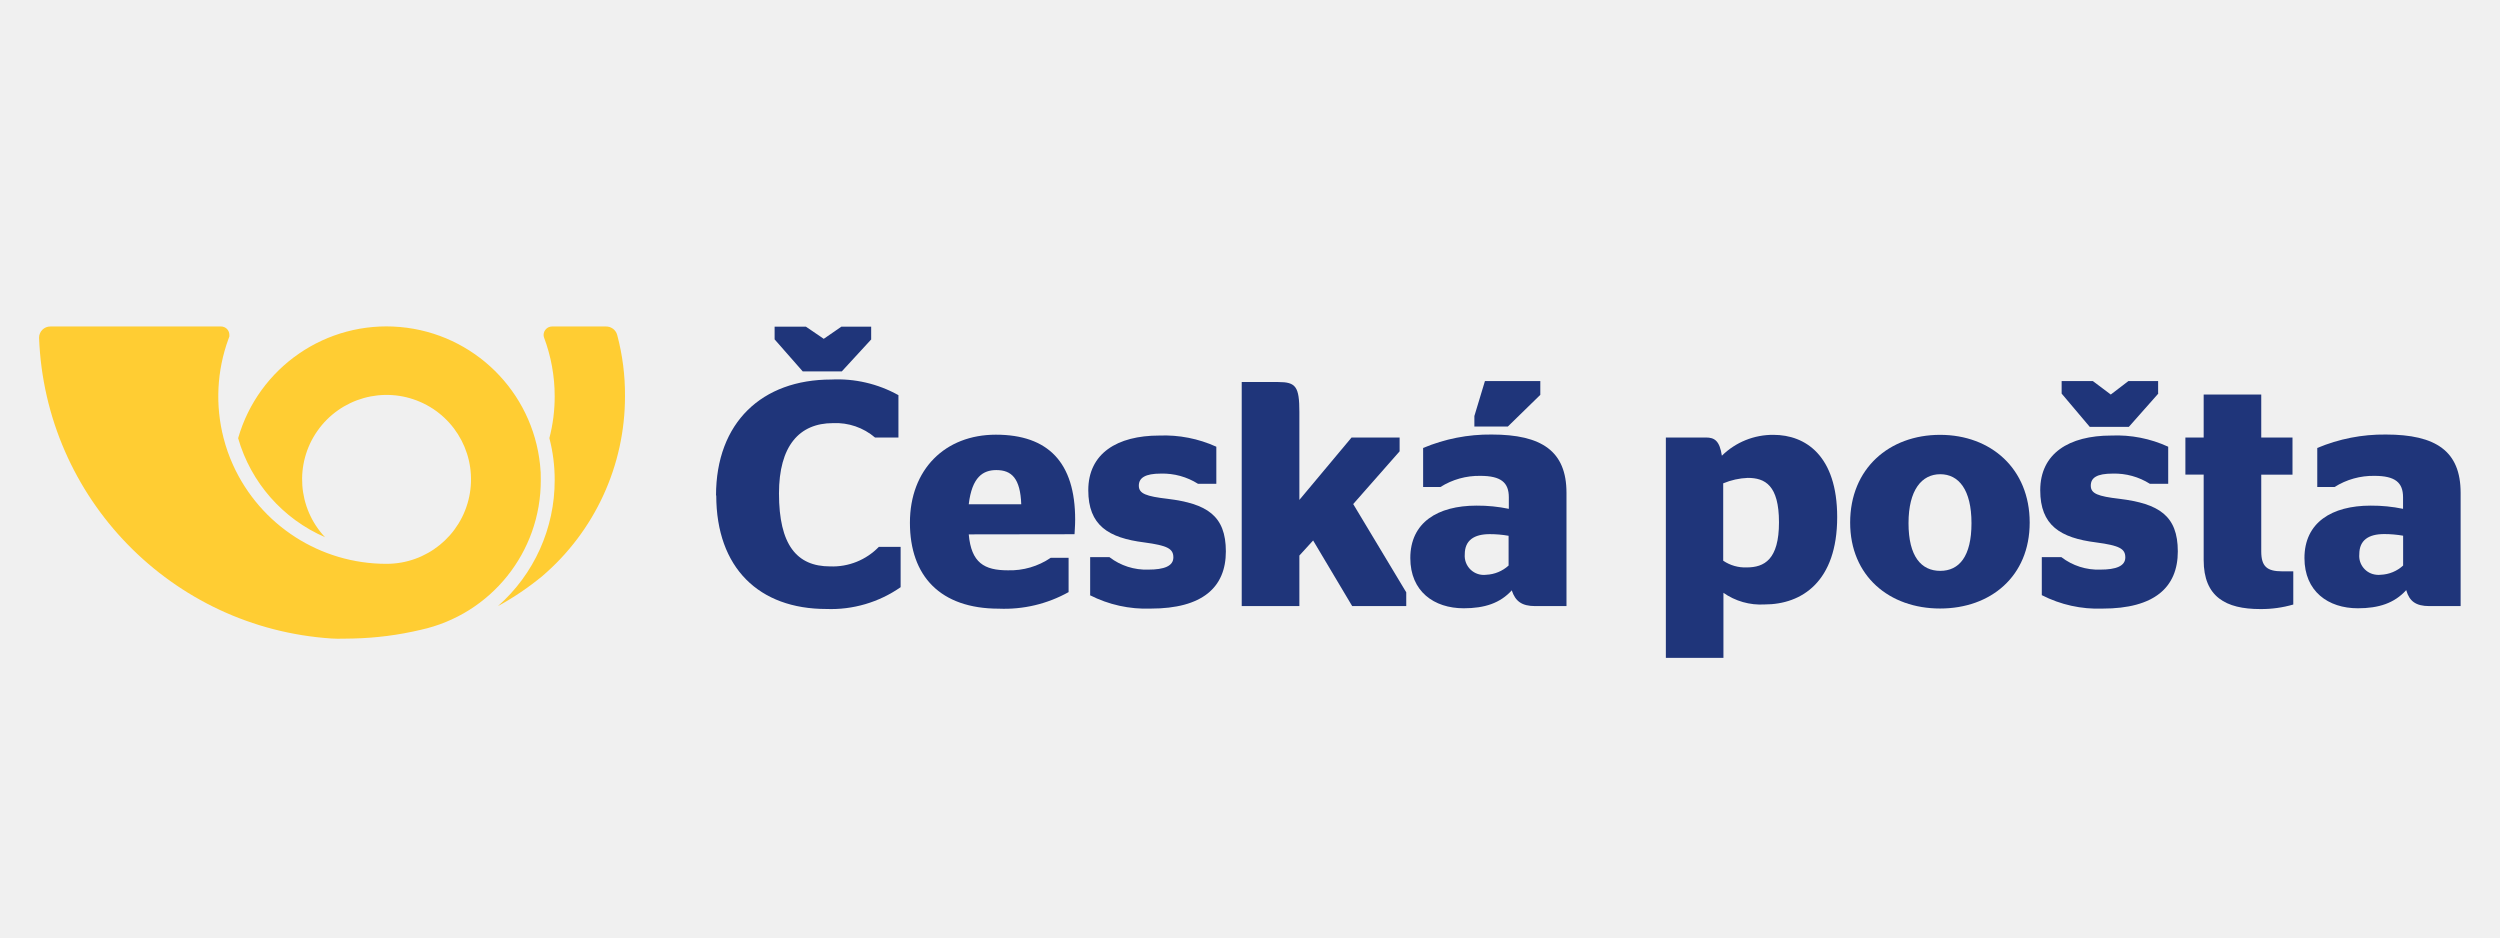
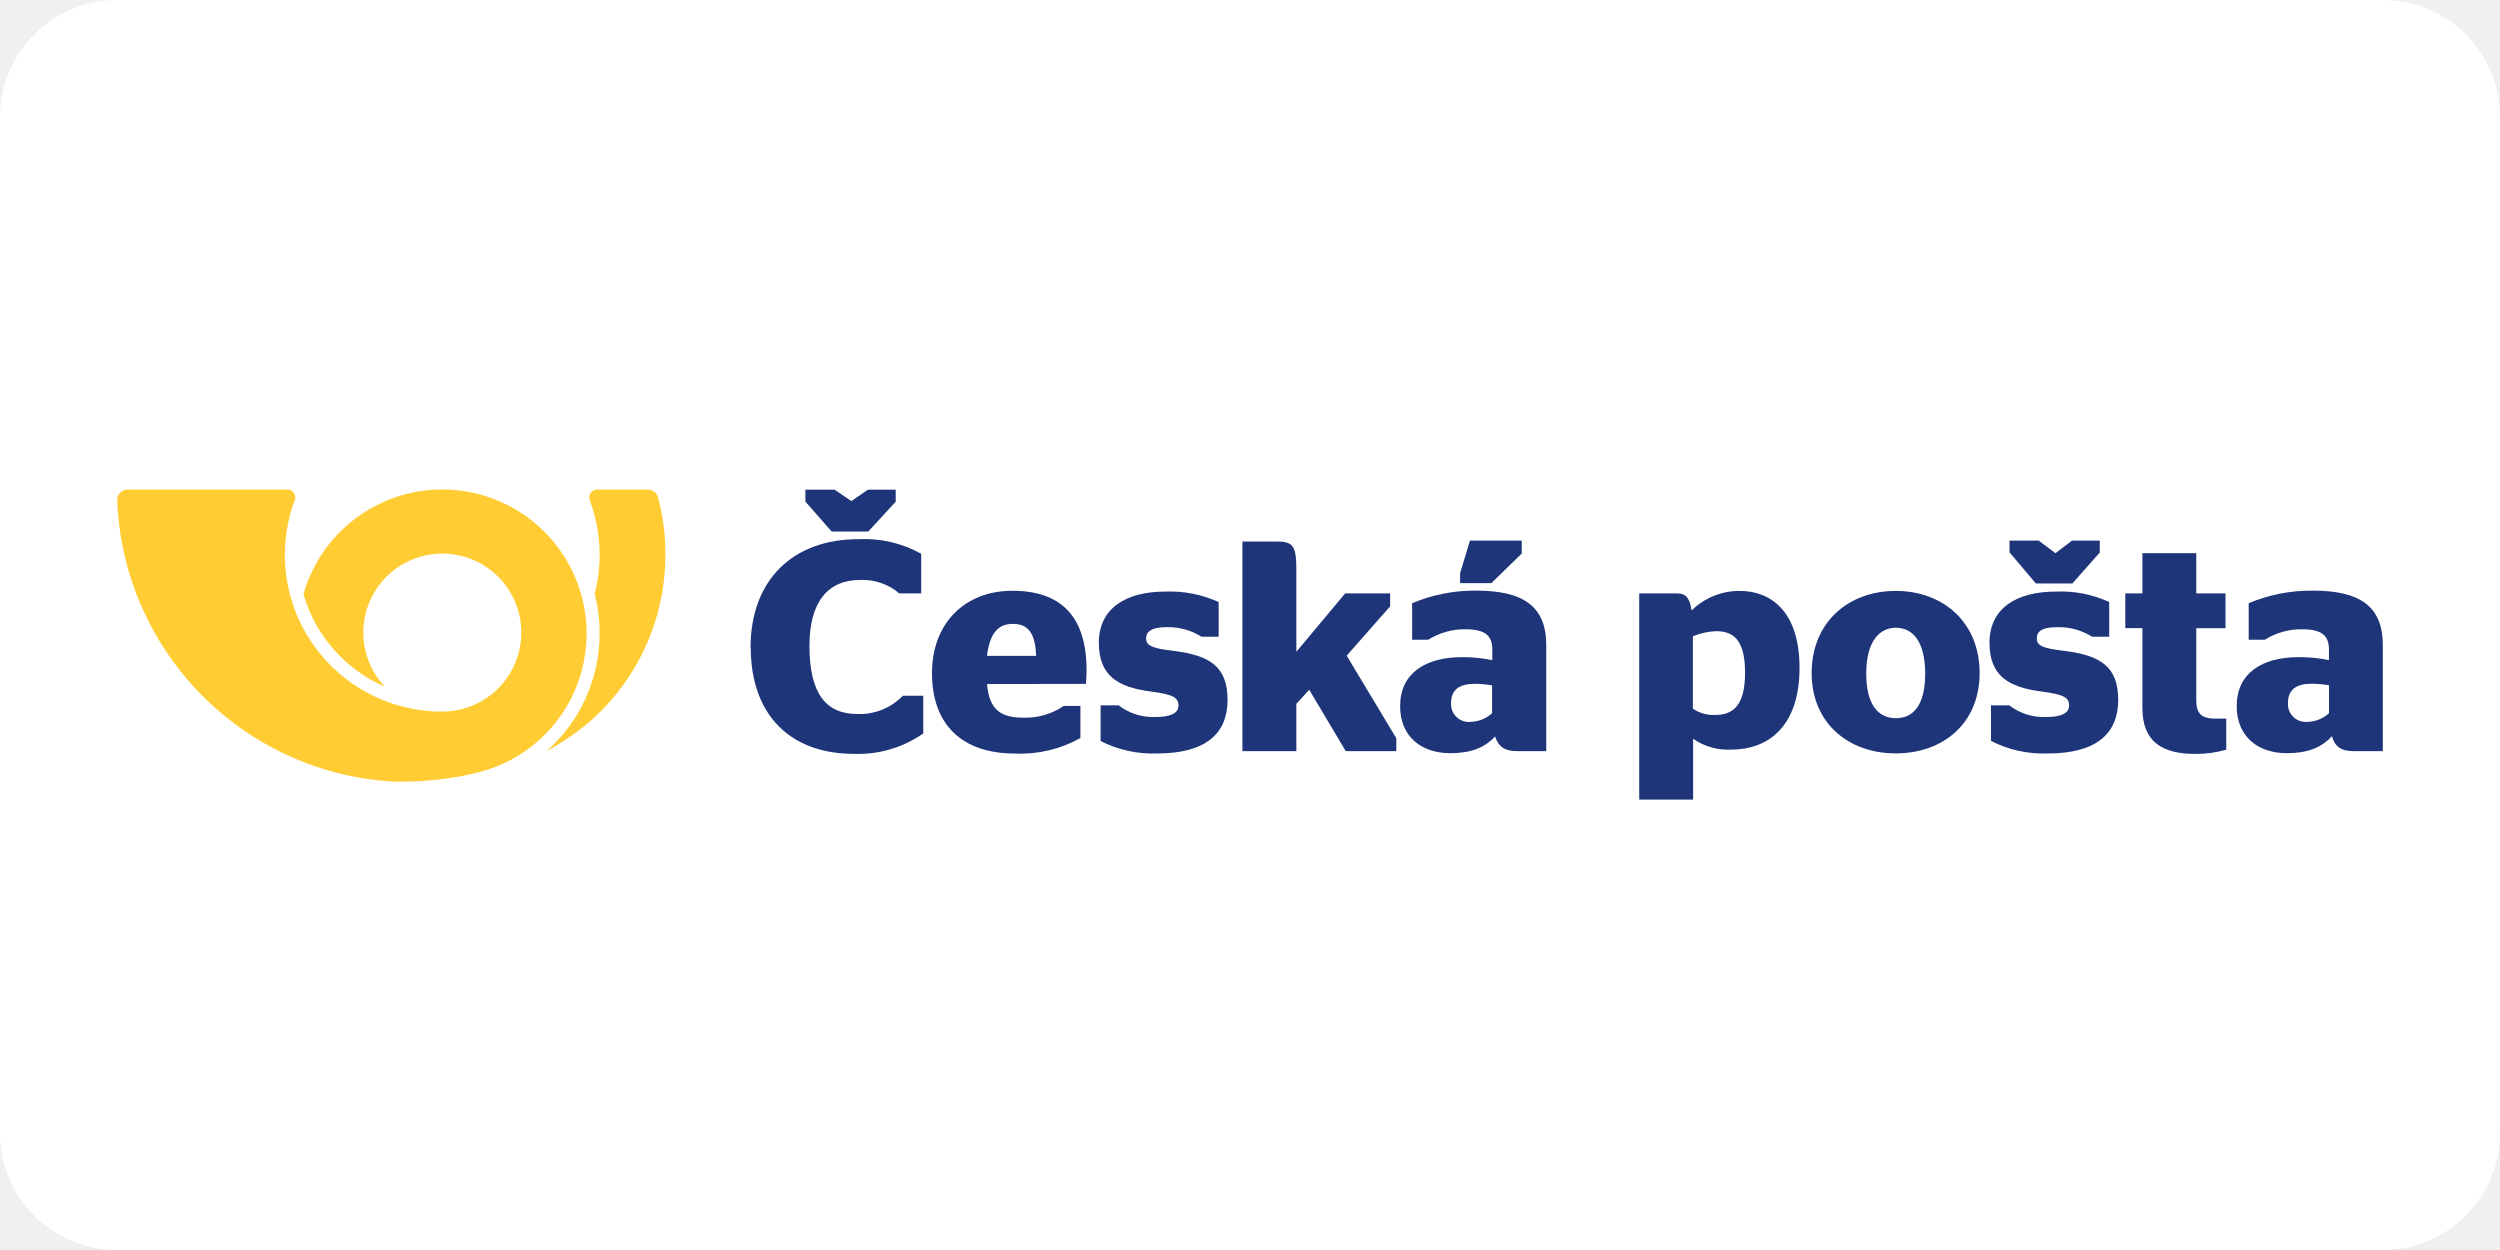
- <svg xmlns="http://www.w3.org/2000/svg" viewBox="0 0 320 120">
-   <defs>
-     <style>.a{fill:none;}.b{fill:#ffcd33;fill-rule:evenodd;}.c{fill:#1f357a;}</style>
-   </defs>
-   <rect class="a" width="320" height="120" />
-   <path class="b" d="M6.44,41.79A1.44,1.44,0,0,0,5,43.22,40.1,40.1,0,0,0,42.46,81.73c.9.06,1.8,0,2.71,0a41.51,41.51,0,0,0,8.67-1.11A19.56,19.56,0,0,0,69.22,61.45a13.79,13.79,0,0,0-.09-1.93,19.76,19.76,0,0,0-38.65-3.43A19.77,19.77,0,0,0,41.6,68.76a10.81,10.81,0,1,1,7.88,3.41A21.54,21.54,0,0,1,29.83,59.52a21,21,0,0,1-1.21-3.44,21.38,21.38,0,0,1,.62-12.69l.12-.32v-.21a1.07,1.07,0,0,0-1.07-1.07H6.44" />
-   <path class="b" d="M79,42.87a29.71,29.71,0,0,1,1,7.85,30.27,30.27,0,0,1-10.56,23,36.13,36.13,0,0,1-5.7,3.86A21.45,21.45,0,0,0,71,61.45a21.14,21.14,0,0,0-.68-5.37A21.06,21.06,0,0,0,71,50.72a21.41,21.41,0,0,0-1.36-7.51,1,1,0,0,1-.06-.35,1.09,1.09,0,0,1,1.08-1.07h6.89A1.47,1.47,0,0,1,79,42.87" />
-   <path class="c" d="M91.68,63.4c0,9.31,5.49,14.55,14.09,14.55a15.58,15.58,0,0,0,9.51-2.79V70h-2.79a8.23,8.23,0,0,1-6.23,2.5c-4.3,0-6.55-2.79-6.55-9.34,0-6.06,2.58-9,6.92-9A7.73,7.73,0,0,1,112,56h3V50.58a16,16,0,0,0-8.6-2c-8.85,0-14.75,5.48-14.75,14.86m19.87-20-3.77,4.1h-5l-3.6-4.1V41.81h4l2.29,1.56,2.26-1.56h3.81v1.56" />
-   <path class="c" d="M124,68.4c.32,3.65,2,4.6,5,4.6a9.26,9.26,0,0,0,5.49-1.6h2.29v4.39a16.86,16.86,0,0,1-8.93,2.12c-7.49,0-11.38-4.17-11.38-11s4.5-11.27,11-11.27c6.71,0,10.15,3.57,10.15,10.86,0,.86-.08,1.64-.08,1.88Zm0-3.85h6.72c-.12-3.32-1.23-4.38-3.19-4.38-1.68,0-3.12.86-3.53,4.38" />
-   <path class="c" d="M139.54,76.14V71.31H142a7.72,7.72,0,0,0,5,1.6c2,0,3.19-.45,3.19-1.56s-.73-1.52-3.72-1.92c-4.59-.58-7.17-2.17-7.17-6.68,0-4.71,3.69-7,9.09-7a16.1,16.1,0,0,1,7.3,1.43v4.75h-2.34a8.48,8.48,0,0,0-4.75-1.31c-2,0-2.83.53-2.83,1.55s.94,1.36,3.69,1.68c5,.62,7.45,2.13,7.45,6.73s-3,7.32-9.62,7.32a15.84,15.84,0,0,1-7.79-1.72" />
-   <path class="c" d="M166.31,64,173,56h6.15v1.77l-5.94,6.75L180,75.82v1.76h-6.92l-5-8.4-1.76,1.93v6.47h-7.38V48.9h4.67c2.26,0,2.71.58,2.71,3.85V64" />
-   <path class="c" d="M193.54,75.53c-1.51,1.68-3.52,2.33-6.18,2.33-3.81,0-6.84-2.16-6.84-6.43,0-4.54,3.48-6.71,8.48-6.71a19.75,19.75,0,0,1,4.13.41V63.65c0-1.88-1-2.74-3.64-2.74a9.27,9.27,0,0,0-5.12,1.43h-2.21v-5a22,22,0,0,1,8.77-1.72c6.42,0,9.58,2.13,9.58,7.46v14.5h-4c-1.72,0-2.54-.62-3-2m-.41-7a13.93,13.93,0,0,0-2.41-.21c-2,0-3.2.78-3.2,2.58a2.44,2.44,0,0,0,2.75,2.62,4.55,4.55,0,0,0,2.86-1.18Zm-4.38-14V53.25l1.35-4.47h7.09v1.76L193,54.6h-4.3" />
-   <path class="c" d="M220.6,75.86v8.35h-7.37V56h5.12c1.11,0,1.76.41,2.05,2.33a9.3,9.3,0,0,1,6.6-2.67c4.1,0,8.16,2.66,8.16,10.53,0,8.24-4.51,11.18-9.3,11.18a8.32,8.32,0,0,1-5.29-1.51m0-14v9.91a5,5,0,0,0,3,.86c2.26,0,4.14-1,4.14-5.77s-1.8-5.69-4-5.69a9.06,9.06,0,0,0-3.12.69" />
-   <path class="c" d="M236.82,66.89c0-6.92,5-11.23,11.51-11.23S259.8,60,259.8,66.89s-5,11-11.47,11-11.51-4.13-11.51-11m15.53.08c0-4.3-1.64-6.27-4-6.27s-4.06,2-4.06,6.27,1.64,6.1,4.06,6.1,4-1.84,4-6.1" />
-   <path class="c" d="M261.35,76.14V71.31h2.5a7.72,7.72,0,0,0,5,1.6c2,0,3.19-.45,3.19-1.56s-.73-1.52-3.73-1.92c-4.59-.58-7.16-2.17-7.16-6.68,0-4.71,3.68-7,9.09-7a15.78,15.78,0,0,1,7.29,1.43v4.75h-2.34a8.48,8.48,0,0,0-4.75-1.31c-2.05,0-2.82.53-2.82,1.55s.93,1.36,3.69,1.68c5,.62,7.45,2.13,7.45,6.73s-3,7.32-9.63,7.32a15.78,15.78,0,0,1-7.78-1.72m14.91-25.8-3.77,4.26h-5l-3.6-4.26v-1.6h4l2.29,1.72,2.25-1.72h3.81v1.56" />
-   <path class="c" d="M279.73,56h2.34V50.5h7.37V56h4v4.76h-4v9.82c0,1.93.74,2.55,2.67,2.55h1.43v4.25a14.67,14.67,0,0,1-4.22.58c-4.42,0-7.25-1.56-7.25-6.27V60.75h-2.34V56" />
-   <path class="c" d="M308,75.53c-1.52,1.68-3.53,2.33-6.19,2.33-3.8,0-6.84-2.16-6.84-6.43,0-4.54,3.48-6.71,8.48-6.71a19.84,19.84,0,0,1,4.14.41V63.65c0-1.88-1-2.74-3.65-2.74a9.27,9.27,0,0,0-5.12,1.43h-2.21v-5a22,22,0,0,1,8.77-1.72c6.43,0,9.58,2.13,9.58,7.46v14.5h-4c-1.72,0-2.55-.62-2.95-2m-.41-3.15V68.57a14,14,0,0,0-2.42-.21c-2,0-3.19.78-3.19,2.58a2.42,2.42,0,0,0,2.19,2.63,2,2,0,0,0,.55,0,4.5,4.5,0,0,0,2.87-1.18" />
+ <svg xmlns="http://www.w3.org/2000/svg" width="128" height="64" viewBox="0 0 128 64" fill="none">
+   <rect width="128" height="64" rx="6" fill="white" />
+   <path fill-rule="evenodd" clip-rule="evenodd" d="M6.539 25.064C6.397 25.064 6.26 25.12 6.159 25.221C6.058 25.321 6.001 25.457 6 25.599C6.139 29.311 7.65 32.838 10.239 35.5C12.829 38.162 16.313 39.77 20.019 40.011C20.356 40.034 20.693 40.011 21.033 40.011C22.127 39.988 23.214 39.848 24.278 39.596C25.913 39.238 27.376 38.331 28.423 37.026C29.471 35.72 30.039 34.096 30.034 32.422C30.04 32.181 30.028 31.939 30 31.7C29.825 29.991 29.059 28.396 27.837 27.19C26.613 25.984 25.009 25.241 23.298 25.09C21.587 24.938 19.876 25.386 18.46 26.358C17.043 27.33 16.009 28.765 15.536 30.416C15.837 31.464 16.366 32.433 17.086 33.252C17.805 34.072 18.697 34.723 19.697 35.158C19.06 34.479 18.677 33.602 18.611 32.674C18.545 31.746 18.801 30.823 19.336 30.062C19.872 29.301 20.653 28.747 21.548 28.494C22.444 28.242 23.399 28.306 24.253 28.675C25.107 29.045 25.808 29.698 26.236 30.523C26.665 31.349 26.797 32.297 26.608 33.209C26.419 34.12 25.922 34.938 25.201 35.526C24.479 36.113 23.577 36.434 22.646 36.434C21.095 36.436 19.576 35.99 18.271 35.151C16.967 34.311 15.933 33.113 15.292 31.7C15.104 31.284 14.953 30.854 14.84 30.412C14.434 28.842 14.515 27.186 15.072 25.663L15.117 25.543V25.465C15.117 25.358 15.074 25.257 14.999 25.182C14.924 25.107 14.822 25.064 14.716 25.064H6.539Z" fill="#FFCD33" />
+   <path fill-rule="evenodd" clip-rule="evenodd" d="M33.694 25.468C33.949 26.427 34.075 27.415 34.068 28.406C34.07 30.041 33.717 31.657 33.035 33.143C32.353 34.629 31.357 35.949 30.116 37.014C29.453 37.562 28.739 38.046 27.983 38.458C28.839 37.703 29.524 36.774 29.993 35.733C30.461 34.692 30.703 33.563 30.7 32.422C30.702 31.744 30.616 31.068 30.446 30.412C30.616 29.757 30.702 29.083 30.7 28.406C30.7 27.446 30.528 26.494 30.191 25.596C30.176 25.554 30.168 25.509 30.169 25.465C30.171 25.358 30.214 25.257 30.29 25.182C30.365 25.108 30.467 25.065 30.573 25.064H33.151C33.274 25.061 33.394 25.1 33.492 25.173C33.591 25.246 33.662 25.35 33.694 25.468Z" fill="#FFCD33" />
+   <path d="M38.439 33.152C38.439 36.636 40.494 38.597 43.712 38.597C44.981 38.645 46.23 38.279 47.271 37.553V35.622H46.227C45.926 35.933 45.563 36.177 45.161 36.338C44.759 36.499 44.328 36.574 43.896 36.557C42.286 36.557 41.444 35.513 41.444 33.062C41.444 30.794 42.41 29.694 44.034 29.694C44.767 29.66 45.486 29.906 46.044 30.382H47.166V28.354C46.185 27.807 45.07 27.548 43.948 27.605C40.636 27.605 38.428 29.656 38.428 33.167M45.864 25.682L44.453 27.216H42.582L41.235 25.682V25.072H42.732L43.589 25.655L44.435 25.072H45.86V25.655" fill="#1F357A" />
+   <path d="M50.535 35.023C50.654 36.389 51.283 36.744 52.406 36.744C53.137 36.767 53.856 36.557 54.46 36.145H55.317V37.788C54.298 38.357 53.141 38.632 51.975 38.582C49.172 38.582 47.717 37.021 47.717 34.465C47.717 31.909 49.401 30.247 51.833 30.247C54.344 30.247 55.632 31.584 55.632 34.312C55.632 34.634 55.602 34.925 55.602 35.015L50.535 35.023ZM50.535 33.582H53.05C53.005 32.34 52.589 31.943 51.856 31.943C51.227 31.943 50.688 32.265 50.535 33.582Z" fill="#1F357A" />
+   <path d="M56.351 37.919V36.112H57.271C57.806 36.524 58.468 36.736 59.142 36.711C59.891 36.711 60.336 36.542 60.336 36.127C60.336 35.711 60.063 35.558 58.944 35.408C57.226 35.191 56.261 34.596 56.261 32.908C56.261 31.146 57.642 30.289 59.663 30.289C60.602 30.251 61.538 30.435 62.395 30.824V32.602H61.519C60.988 32.266 60.369 32.095 59.741 32.111C58.993 32.111 58.682 32.31 58.682 32.691C58.682 33.073 59.034 33.2 60.063 33.32C61.934 33.552 62.851 34.117 62.851 35.839C62.851 37.56 61.728 38.578 59.251 38.578C58.24 38.616 57.236 38.394 56.336 37.934" fill="#1F357A" />
+   <path d="M66.369 33.376L68.872 30.382H71.174V31.045L68.951 33.571L71.492 37.8V38.458H68.902L67.031 35.315L66.373 36.037V38.458H63.611V27.725H65.358C66.204 27.725 66.373 27.942 66.373 29.166V33.376" fill="#1F357A" />
+   <path d="M76.56 37.691C75.995 38.32 75.242 38.563 74.247 38.563C72.821 38.563 71.687 37.755 71.687 36.157C71.687 34.458 72.989 33.646 74.861 33.646C75.38 33.642 75.898 33.694 76.406 33.799V33.245C76.406 32.542 76.032 32.22 75.044 32.22C74.367 32.207 73.701 32.393 73.128 32.755H72.301V30.884C73.339 30.447 74.456 30.228 75.583 30.24C77.986 30.24 79.168 31.037 79.168 33.032V38.458H77.671C77.027 38.458 76.721 38.226 76.548 37.71M76.395 35.09C76.097 35.038 75.795 35.012 75.493 35.012C74.745 35.012 74.296 35.303 74.296 35.977C74.284 36.113 74.304 36.25 74.352 36.377C74.401 36.504 74.477 36.619 74.576 36.713C74.674 36.807 74.793 36.878 74.922 36.92C75.052 36.963 75.189 36.975 75.325 36.958C75.722 36.94 76.101 36.784 76.395 36.516V35.09ZM74.756 29.851V29.353L75.261 27.68H77.914V28.339L76.358 29.858H74.748" fill="#1F357A" />
+   <path d="M86.687 37.815V40.94H83.928V30.382H85.845C86.26 30.382 86.503 30.536 86.612 31.254C86.938 30.934 87.324 30.68 87.747 30.509C88.171 30.337 88.625 30.251 89.082 30.255C90.616 30.255 92.136 31.25 92.136 34.196C92.136 37.279 90.448 38.38 88.655 38.38C87.95 38.421 87.252 38.222 86.675 37.815M86.675 32.575V36.284C87.006 36.508 87.399 36.621 87.798 36.606C88.644 36.606 89.347 36.232 89.347 34.447C89.347 32.661 88.674 32.317 87.85 32.317C87.449 32.333 87.054 32.421 86.683 32.575" fill="#1F357A" />
+   <path d="M92.757 34.458C92.757 31.868 94.628 30.255 97.064 30.255C99.501 30.255 101.357 31.879 101.357 34.458C101.357 37.036 99.486 38.574 97.064 38.574C94.643 38.574 92.757 37.029 92.757 34.458ZM98.569 34.488C98.569 32.878 97.955 32.141 97.072 32.141C96.189 32.141 95.552 32.89 95.552 34.488C95.552 36.086 96.166 36.771 97.072 36.771C97.978 36.771 98.569 36.082 98.569 34.488Z" fill="#1F357A" />
+   <path d="M101.937 37.919V36.112H102.873C103.407 36.524 104.069 36.736 104.744 36.711C105.492 36.711 105.938 36.542 105.938 36.127C105.938 35.711 105.664 35.558 104.542 35.408C102.824 35.191 101.862 34.596 101.862 32.908C101.862 31.146 103.239 30.289 105.264 30.289C106.203 30.247 107.138 30.431 107.992 30.824V32.602H107.116C106.585 32.266 105.967 32.095 105.339 32.111C104.572 32.111 104.283 32.309 104.283 32.691C104.283 33.073 104.631 33.2 105.664 33.32C107.536 33.552 108.452 34.117 108.452 35.839C108.452 37.56 107.33 38.578 104.849 38.578C103.839 38.616 102.836 38.395 101.937 37.934M107.517 28.279L106.106 29.873H104.235L102.887 28.279V27.68H104.384L105.241 28.324L106.084 27.68H107.509V28.264" fill="#1F357A" />
+   <path d="M108.815 30.382H109.691V28.324H112.449V30.382H113.946V32.164H112.449V35.839C112.449 36.561 112.726 36.793 113.449 36.793H113.984V38.383C113.471 38.532 112.939 38.605 112.404 38.6C110.75 38.6 109.691 38.017 109.691 36.254V32.16H108.815V30.382Z" fill="#1F357A" />
+   <path d="M119.395 37.691C118.826 38.32 118.074 38.563 117.079 38.563C115.656 38.563 114.519 37.755 114.519 36.157C114.519 34.458 115.821 33.646 117.692 33.646C118.213 33.642 118.732 33.694 119.242 33.799V33.245C119.242 32.542 118.867 32.22 117.876 32.22C117.198 32.207 116.532 32.393 115.96 32.755H115.133V30.884C116.171 30.447 117.288 30.228 118.415 30.24C120.821 30.24 122 31.037 122 33.032V38.458H120.503C119.859 38.458 119.549 38.226 119.399 37.71M119.245 36.531V35.086C118.946 35.034 118.643 35.008 118.34 35.008C117.591 35.008 117.146 35.3 117.146 35.973C117.135 36.092 117.148 36.211 117.183 36.325C117.218 36.438 117.276 36.544 117.352 36.635C117.428 36.727 117.521 36.802 117.627 36.858C117.732 36.913 117.847 36.947 117.966 36.958C118.034 36.967 118.103 36.967 118.171 36.958C118.57 36.942 118.951 36.786 119.245 36.516" fill="#1F357A" />
</svg>
